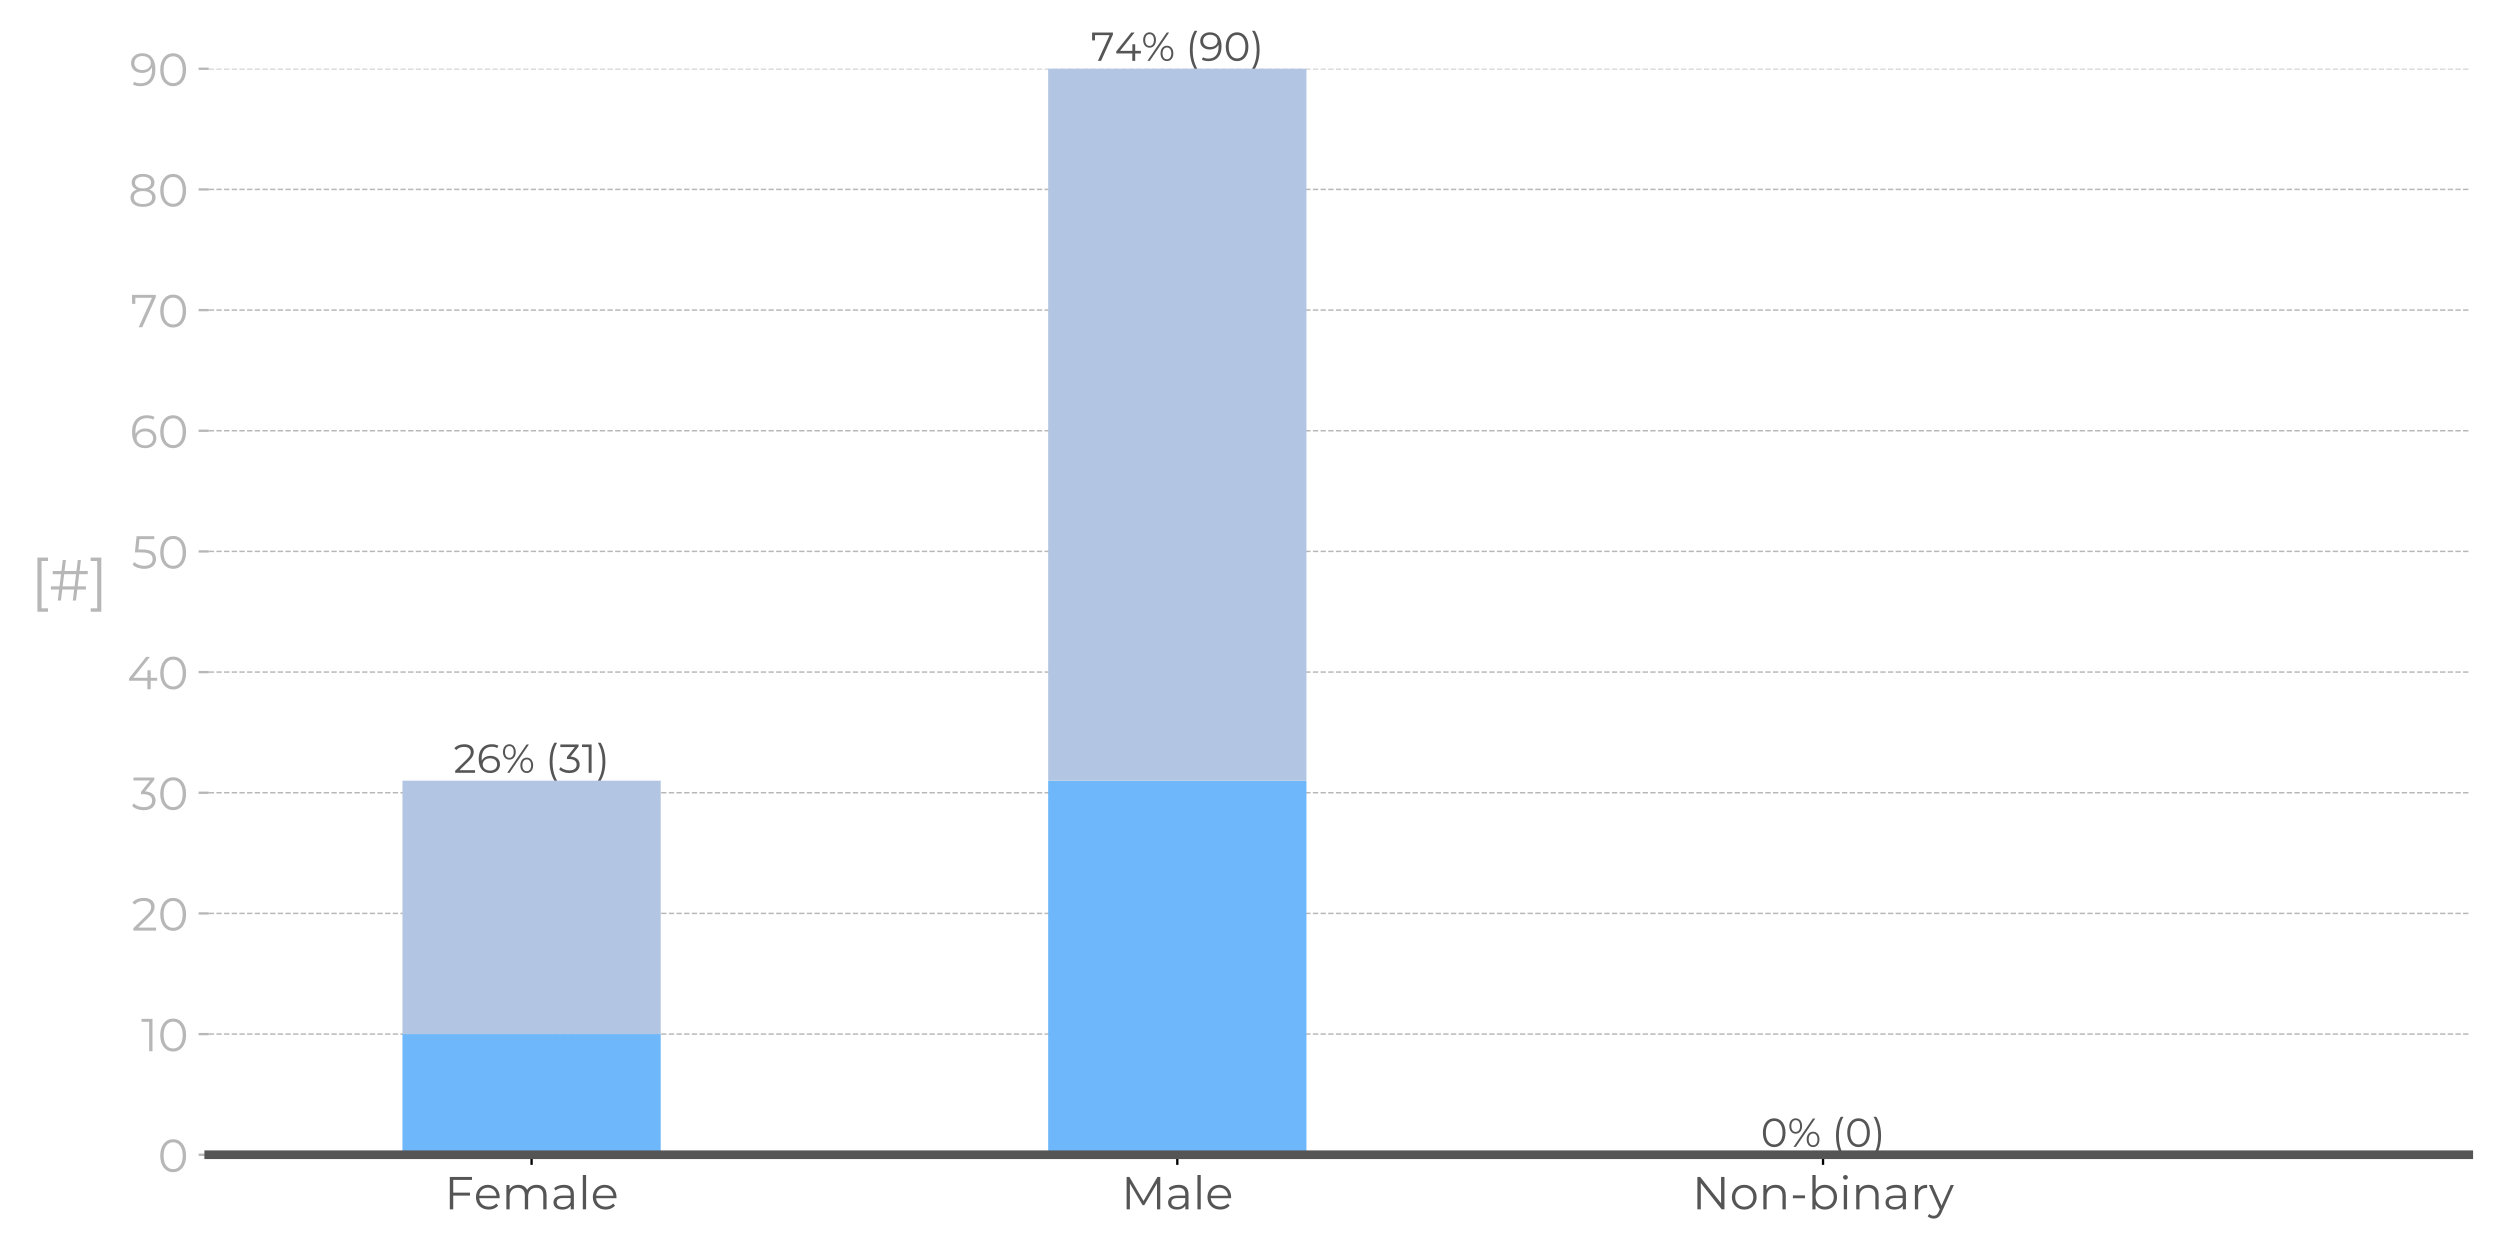
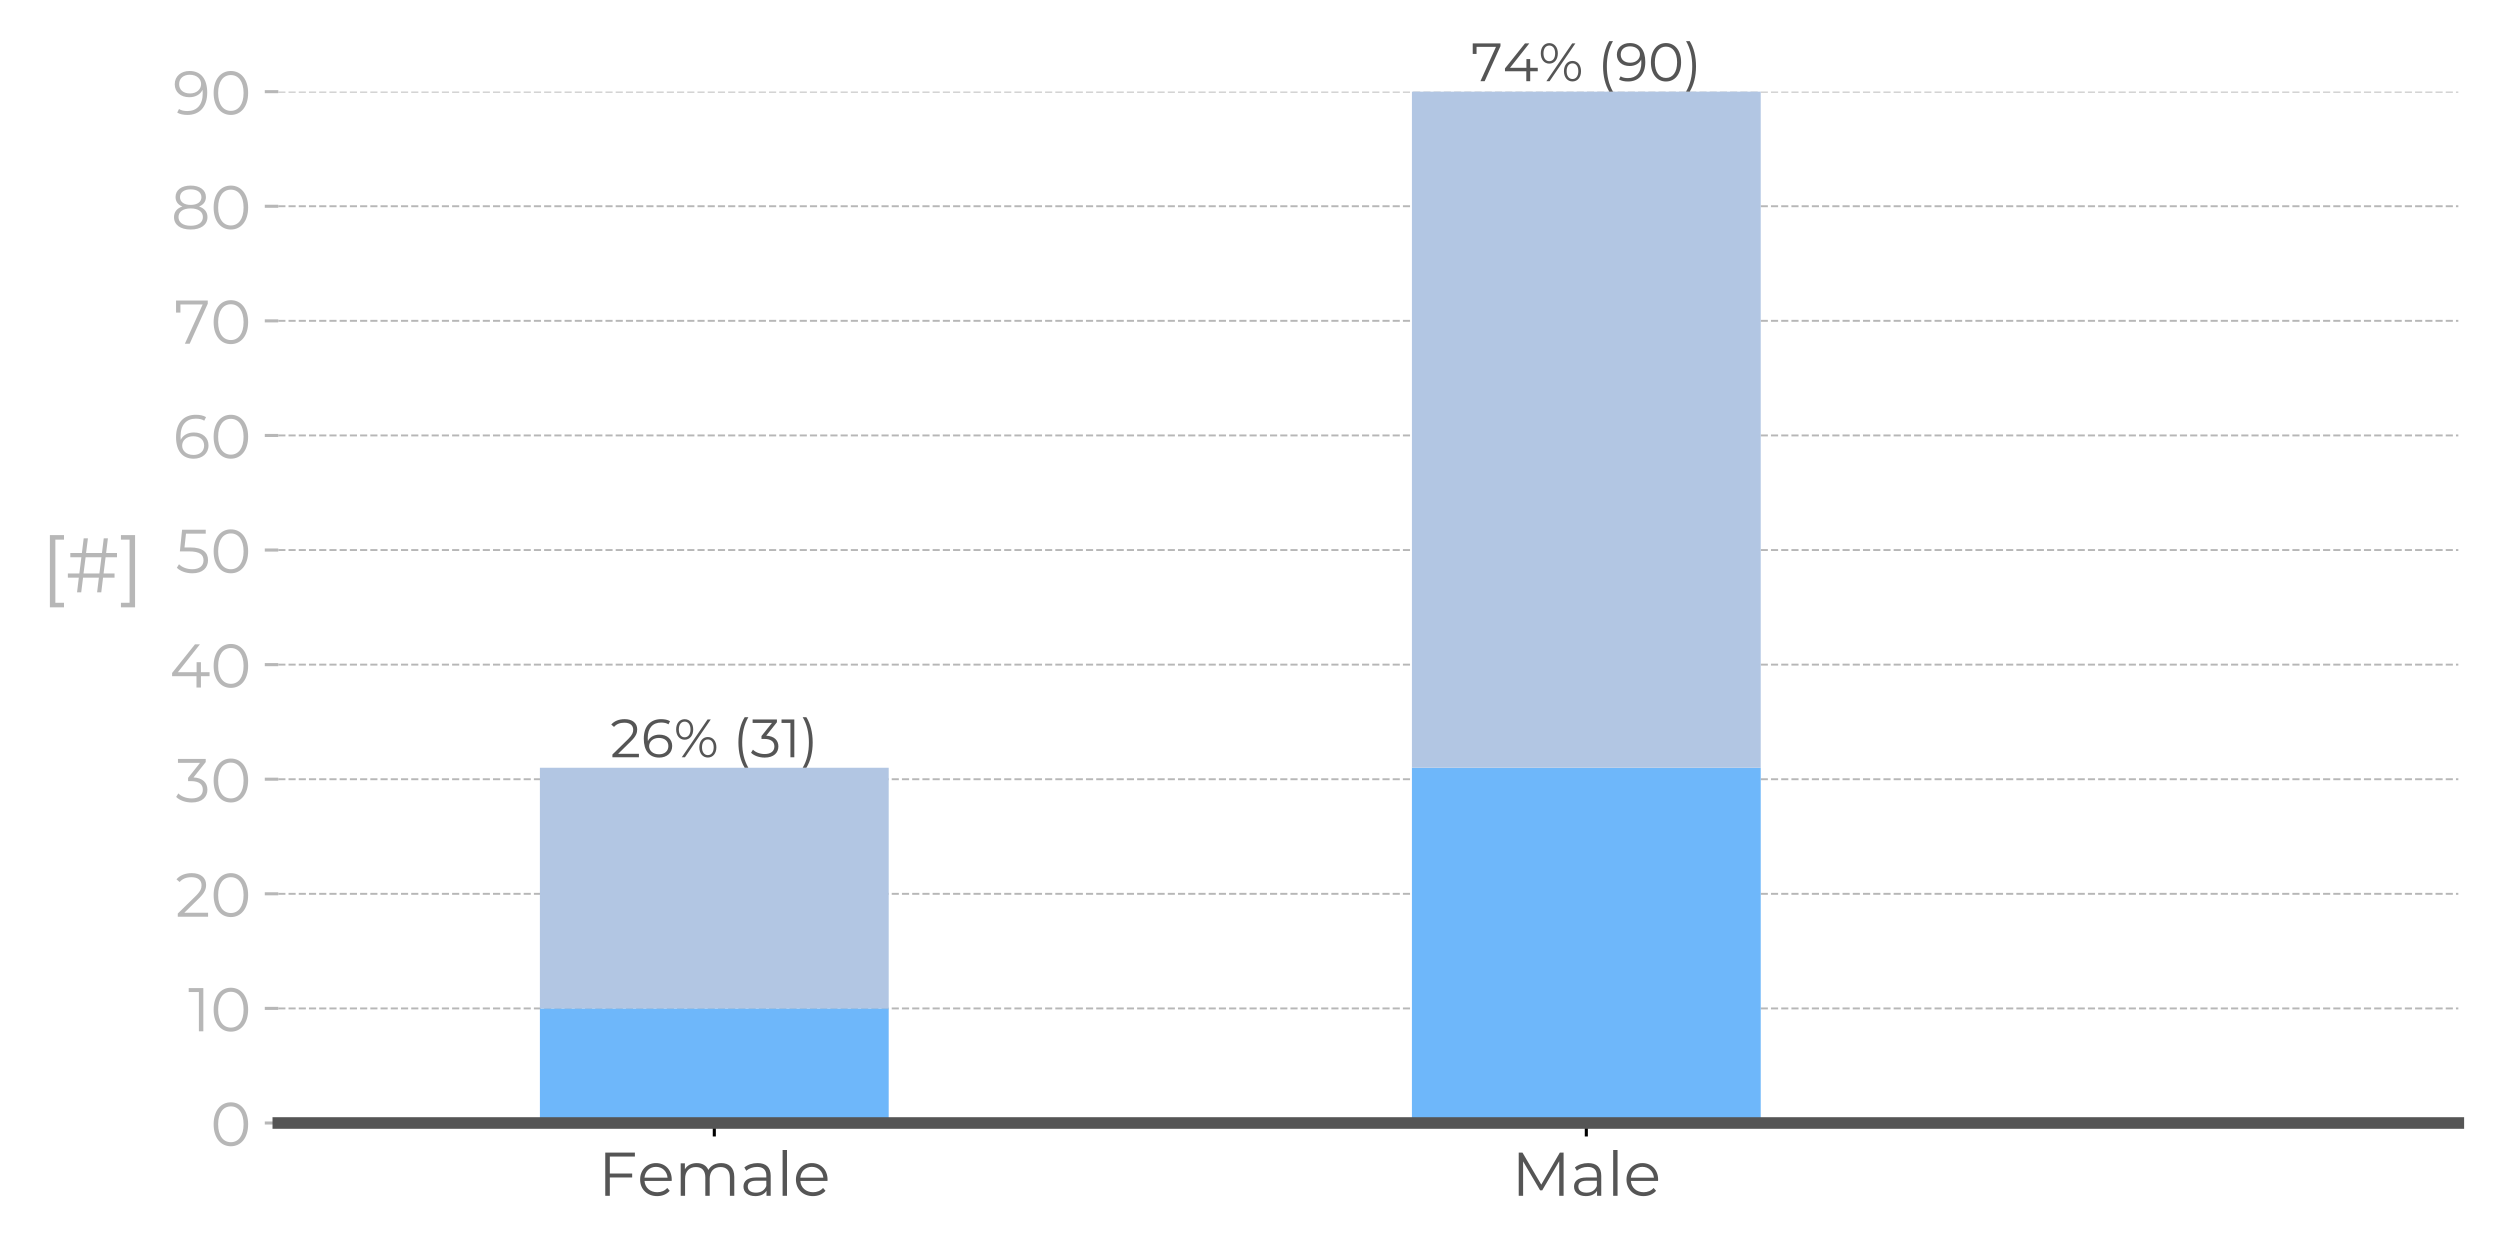
- <svg xmlns="http://www.w3.org/2000/svg" xmlns:xlink="http://www.w3.org/1999/xlink" width="864pt" height="432pt" viewBox="0 0 864 432" version="1.1">
+ <svg xmlns="http://www.w3.org/2000/svg" xmlns:xlink="http://www.w3.org/1999/xlink" width="648pt" height="324pt" viewBox="0 0 648 324" version="1.1">
  <defs>
    <style type="text/css">*{stroke-linejoin: round; stroke-linecap: butt}</style>
  </defs>
  <g id="figure_1">
    <g id="patch_1">
-       <path d="M 0 432  L 864 432  L 864 0  L 0 0  L 0 432  z " style="fill: none" />
+       <path d="M 0 324  L 648 324  L 648 0  L 0 0  L 0 324  z " style="fill: none" />
    </g>
    <g id="axes_1">
      <g id="patch_2">
-         <path d="M 72.135 399.08  L 853.2 399.08  L 853.2 23.76  L 72.135 23.76  L 72.135 399.08  z " style="fill: none" />
+         <path d="M 72.135 291.08  L 637.2 291.08  L 637.2 23.76  L 72.135 23.76  L 72.135 291.08  z " style="fill: none" />
      </g>
      <g id="matplotlib.axis_1">
        <g id="xtick_1">
          <g id="line2d_1">
            <defs>
-               <path id="m4a55ee6c3a" d="M 0 0  L 0 3.5  " style="stroke: #000000; stroke-width: 0.8" />
+               <path id="m31823efc19" d="M 0 0  L 0 3.5  " style="stroke: #000000; stroke-width: 0.8" />
            </defs>
            <g>
-               <use xlink:href="#m4a55ee6c3a" x="183.716" y="399.08" style="stroke: #000000; stroke-width: 0.8" />
+               <use xlink:href="#m31823efc19" x="185.148" y="291.08" style="stroke: #000000; stroke-width: 0.8" />
            </g>
          </g>
          <g id="text_1">
-             <g style="fill: #555555" transform="translate(153.627 417.9525)scale(0.16 -0.16)">
+             <g style="fill: #555555" transform="translate(155.0592 309.9525)scale(0.16 -0.16)">
              <defs>
                <path id="Montserrat-Regular-46" d="M 3802 4070  L 3802 4480  L 730 4480  L 730 0  L 1203 0  L 1203 1901  L 3520 1901  L 3520 2310  L 1203 2310  L 1203 4070  L 3802 4070  z " transform="scale(0.015625)" />
                <path id="Montserrat-Regular-65" d="M 3571 1683  C 3571 2694 2886 3392 1939 3392  C 992 3392 294 2682 294 1683  C 294 685 1011 -32 2061 -32  C 2592 -32 3059 160 3360 518  L 3104 813  C 2848 518 2483 371 2074 371  C 1338 371 800 838 749 1542  L 3565 1542  C 3565 1594 3571 1645 3571 1683  z M 1939 3002  C 2598 3002 3078 2541 3136 1882  L 749 1882  C 806 2541 1286 3002 1939 3002  z " transform="scale(0.015625)" />
                <path id="Montserrat-Regular-6d" d="M 4832 3392  C 4224 3392 3744 3117 3501 2682  C 3296 3155 2861 3392 2304 3392  C 1741 3392 1306 3155 1069 2752  L 1069 3366  L 634 3366  L 634 0  L 1088 0  L 1088 1766  C 1088 2534 1530 2982 2214 2982  C 2829 2982 3187 2618 3187 1907  L 3187 0  L 3642 0  L 3642 1766  C 3642 2534 4077 2982 4768 2982  C 5376 2982 5734 2618 5734 1907  L 5734 0  L 6189 0  L 6189 1952  C 6189 2918 5651 3392 4832 3392  z " transform="scale(0.015625)" />
                <path id="Montserrat-Regular-61" d="M 1811 3392  C 1280 3392 781 3226 442 2938  L 646 2598  C 922 2842 1331 2995 1766 2995  C 2394 2995 2720 2682 2720 2106  L 2720 1901  L 1651 1901  C 685 1901 352 1466 352 947  C 352 365 819 -32 1581 -32  C 2138 -32 2534 179 2739 525  L 2739 0  L 3174 0  L 3174 2086  C 3174 2957 2682 3392 1811 3392  z M 1651 326  C 1114 326 800 570 800 960  C 800 1306 1011 1562 1664 1562  L 2720 1562  L 2720 1011  C 2541 570 2163 326 1651 326  z " transform="scale(0.015625)" />
                <path id="Montserrat-Regular-6c" d="M 634 0  L 1088 0  L 1088 4749  L 634 4749  L 634 0  z " transform="scale(0.015625)" />
              </defs>
              <use xlink:href="#Montserrat-Regular-46" />
              <use xlink:href="#Montserrat-Regular-65" x="63.3" />
              <use xlink:href="#Montserrat-Regular-6d" x="123.7" />
              <use xlink:href="#Montserrat-Regular-61" x="229.8" />
              <use xlink:href="#Montserrat-Regular-6c" x="288.8" />
              <use xlink:href="#Montserrat-Regular-65" x="315.7" />
            </g>
          </g>
        </g>
        <g id="xtick_2">
          <g id="line2d_2">
            <g>
-               <use xlink:href="#m4a55ee6c3a" x="406.877" y="399.08" style="stroke: #000000; stroke-width: 0.8" />
+               <use xlink:href="#m31823efc19" x="411.174" y="291.08" style="stroke: #000000; stroke-width: 0.8" />
            </g>
          </g>
          <g id="text_2">
-             <g style="fill: #555555" transform="translate(387.5321 417.9525)scale(0.16 -0.16)">
+             <g style="fill: #555555" transform="translate(391.829 309.9525)scale(0.16 -0.16)">
              <defs>
                <path id="Montserrat-Regular-4d" d="M 4992 4480  L 3066 1158  L 1120 4480  L 730 4480  L 730 0  L 1184 0  L 1184 3565  L 2944 570  L 3168 570  L 4928 3584  L 4928 0  L 5382 0  L 5382 4480  L 4992 4480  z " transform="scale(0.015625)" />
              </defs>
              <use xlink:href="#Montserrat-Regular-4d" />
              <use xlink:href="#Montserrat-Regular-61" x="95.5" />
              <use xlink:href="#Montserrat-Regular-6c" x="154.5" />
              <use xlink:href="#Montserrat-Regular-65" x="181.4" />
            </g>
          </g>
        </g>
-         <g id="xtick_3">
-           <g id="line2d_3">
-             <g>
-               <use xlink:href="#m4a55ee6c3a" x="630.039" y="399.08" style="stroke: #000000; stroke-width: 0.8" />
-             </g>
-           </g>
-           <g id="text_3">
-             <g style="fill: #555555" transform="translate(584.7898 417.9525)scale(0.16 -0.16)">
-               <defs>
-                 <path id="Montserrat-Regular-4e" d="M 4006 4480  L 4006 845  L 1120 4480  L 730 4480  L 730 0  L 1203 0  L 1203 3635  L 4083 0  L 4474 0  L 4474 4480  L 4006 4480  z " transform="scale(0.015625)" />
-                 <path id="Montserrat-Regular-6f" d="M 2010 -32  C 2995 -32 3718 685 3718 1683  C 3718 2682 2995 3392 2010 3392  C 1024 3392 294 2682 294 1683  C 294 685 1024 -32 2010 -32  z M 2010 371  C 1293 371 755 896 755 1683  C 755 2470 1293 2995 2010 2995  C 2726 2995 3258 2470 3258 1683  C 3258 896 2726 371 2010 371  z " transform="scale(0.015625)" />
-                 <path id="Montserrat-Regular-6e" d="M 2349 3392  C 1766 3392 1312 3155 1069 2746  L 1069 3366  L 634 3366  L 634 0  L 1088 0  L 1088 1766  C 1088 2534 1542 2982 2266 2982  C 2906 2982 3277 2618 3277 1907  L 3277 0  L 3731 0  L 3731 1952  C 3731 2918 3168 3392 2349 3392  z " transform="scale(0.015625)" />
-                 <path id="Montserrat-Regular-2d" d="M 384 1536  L 2061 1536  L 2061 1933  L 384 1933  L 384 1536  z " transform="scale(0.015625)" />
-                 <path id="Montserrat-Regular-62" d="M 2368 3392  C 1830 3392 1370 3162 1088 2726  L 1088 4749  L 634 4749  L 634 0  L 1069 0  L 1069 666  C 1344 211 1811 -32 2368 -32  C 3328 -32 4045 666 4045 1683  C 4045 2701 3328 3392 2368 3392  z M 2336 371  C 1619 371 1082 896 1082 1683  C 1082 2470 1619 2995 2336 2995  C 3046 2995 3590 2470 3590 1683  C 3590 896 3046 371 2336 371  z " transform="scale(0.015625)" />
-                 <path id="Montserrat-Regular-69" d="M 864 4102  C 1056 4102 1197 4250 1197 4435  C 1197 4608 1050 4749 864 4749  C 678 4749 531 4602 531 4429  C 531 4250 678 4102 864 4102  z M 634 0  L 1088 0  L 1088 3366  L 634 3366  L 634 0  z " transform="scale(0.015625)" />
-                 <path id="Montserrat-Regular-72" d="M 1069 2707  L 1069 3366  L 634 3366  L 634 0  L 1088 0  L 1088 1715  C 1088 2509 1517 2957 2221 2957  C 2253 2957 2291 2950 2330 2950  L 2330 3392  C 1709 3392 1280 3155 1069 2707  z " transform="scale(0.015625)" />
-                 <path id="Montserrat-Regular-79" d="M 3014 3366  L 1747 506  L 480 3366  L 6 3366  L 1510 6  L 1363 -320  C 1171 -742 966 -883 666 -883  C 422 -883 218 -794 51 -627  L -160 -966  C 45 -1171 346 -1274 659 -1274  C 1139 -1274 1498 -1062 1779 -403  L 3462 3366  L 3014 3366  z " transform="scale(0.015625)" />
-               </defs>
-               <use xlink:href="#Montserrat-Regular-4e" />
-               <use xlink:href="#Montserrat-Regular-6f" x="81.3" />
-               <use xlink:href="#Montserrat-Regular-6e" x="144" />
-               <use xlink:href="#Montserrat-Regular-2d" x="211.7" />
-               <use xlink:href="#Montserrat-Regular-62" x="249.9" />
-               <use xlink:href="#Montserrat-Regular-69" x="317.7" />
-               <use xlink:href="#Montserrat-Regular-6e" x="344.6" />
-               <use xlink:href="#Montserrat-Regular-61" x="412.3" />
-               <use xlink:href="#Montserrat-Regular-72" x="471.3" />
-               <use xlink:href="#Montserrat-Regular-79" x="511.4" />
-             </g>
-           </g>
-         </g>
      </g>
      <g id="matplotlib.axis_2">
        <g id="ytick_1">
+           <g id="line2d_3">
+             <path d="M 72.135 291.08  L 637.2 291.08  " clip-path="url(#p6224b7eb1d)" style="fill: none; stroke-dasharray: 1.85,0.8; stroke-dashoffset: 0; stroke: #b7b7b7; stroke-width: 0.5" />
+           </g>
          <g id="line2d_4">
-             <path d="M 72.135 399.08  L 853.2 399.08  " clip-path="url(#pf06243c636)" style="fill: none; stroke-dasharray: 1.85,0.8; stroke-dashoffset: 0; stroke: #b7b7b7; stroke-width: 0.5" />
-           </g>
+             <defs>
+               <path id="me32590b846" d="M 0 0  L -3.5 0  " style="stroke: #b7b7b7; stroke-width: 0.8" />
+             </defs>
+             <g>
+               <use xlink:href="#me32590b846" x="72.135" y="291.08" style="fill: #b7b7b7; stroke: #b7b7b7; stroke-width: 0.8" />
+             </g>
+           </g>
+           <g id="text_3">
+             <g style="fill: #b7b7b7" transform="translate(54.5425 297.0163)scale(0.16 -0.16)">
+               <defs>
+                 <path id="Montserrat-Regular-30" d="M 2118 -38  C 3155 -38 3910 813 3910 2240  C 3910 3667 3155 4518 2118 4518  C 1082 4518 333 3667 333 2240  C 333 813 1082 -38 2118 -38  z M 2118 384  C 1338 384 800 1043 800 2240  C 800 3437 1338 4096 2118 4096  C 2899 4096 3437 3437 3437 2240  C 3437 1043 2899 384 2118 384  z " transform="scale(0.015625)" />
+               </defs>
+               <use xlink:href="#Montserrat-Regular-30" />
+             </g>
+           </g>
+         </g>
+         <g id="ytick_2">
          <g id="line2d_5">
-             <defs>
-               <path id="m12d12854a2" d="M 0 0  L -3.5 0  " style="stroke: #b7b7b7; stroke-width: 0.8" />
-             </defs>
-             <g>
-               <use xlink:href="#m12d12854a2" x="72.135" y="399.08" style="fill: #b7b7b7; stroke: #b7b7b7; stroke-width: 0.8" />
+             <path d="M 72.135 261.378  L 637.2 261.378  " clip-path="url(#p6224b7eb1d)" style="fill: none; stroke-dasharray: 1.85,0.8; stroke-dashoffset: 0; stroke: #b7b7b7; stroke-width: 0.5" />
+           </g>
+           <g id="line2d_6">
+             <g>
+               <use xlink:href="#me32590b846" x="72.135" y="261.378" style="fill: #b7b7b7; stroke: #b7b7b7; stroke-width: 0.8" />
            </g>
          </g>
          <g id="text_4">
-             <g style="fill: #b7b7b7" transform="translate(54.5425 405.0163)scale(0.16 -0.16)">
-               <defs>
-                 <path id="Montserrat-Regular-30" d="M 2118 -38  C 3155 -38 3910 813 3910 2240  C 3910 3667 3155 4518 2118 4518  C 1082 4518 333 3667 333 2240  C 333 813 1082 -38 2118 -38  z M 2118 384  C 1338 384 800 1043 800 2240  C 800 3437 1338 4096 2118 4096  C 2899 4096 3437 3437 3437 2240  C 3437 1043 2899 384 2118 384  z " transform="scale(0.015625)" />
-               </defs>
-               <use xlink:href="#Montserrat-Regular-30" />
-             </g>
-           </g>
-         </g>
-         <g id="ytick_2">
-           <g id="line2d_6">
-             <path d="M 72.135 357.378  L 853.2 357.378  " clip-path="url(#pf06243c636)" style="fill: none; stroke-dasharray: 1.85,0.8; stroke-dashoffset: 0; stroke: #b7b7b7; stroke-width: 0.5" />
-           </g>
-           <g id="line2d_7">
-             <g>
-               <use xlink:href="#m12d12854a2" x="72.135" y="357.378" style="fill: #b7b7b7; stroke: #b7b7b7; stroke-width: 0.8" />
-             </g>
-           </g>
-           <g id="text_5">
-             <g style="fill: #b7b7b7" transform="translate(48.7675 363.314)scale(0.16 -0.16)">
+             <g style="fill: #b7b7b7" transform="translate(48.7675 267.314)scale(0.16 -0.16)">
              <defs>
                <path id="Montserrat-Regular-31" d="M 58 4480  L 58 4070  L 1114 4070  L 1114 0  L 1574 0  L 1574 4480  L 58 4480  z " transform="scale(0.015625)" />
              </defs>
              <use xlink:href="#Montserrat-Regular-31" />
              <use xlink:href="#Montserrat-Regular-30" x="36.1" />
            </g>
          </g>
        </g>
        <g id="ytick_3">
+           <g id="line2d_7">
+             <path d="M 72.135 231.676  L 637.2 231.676  " clip-path="url(#p6224b7eb1d)" style="fill: none; stroke-dasharray: 1.85,0.8; stroke-dashoffset: 0; stroke: #b7b7b7; stroke-width: 0.5" />
+           </g>
          <g id="line2d_8">
-             <path d="M 72.135 315.676  L 853.2 315.676  " clip-path="url(#pf06243c636)" style="fill: none; stroke-dasharray: 1.85,0.8; stroke-dashoffset: 0; stroke: #b7b7b7; stroke-width: 0.5" />
-           </g>
-           <g id="line2d_9">
-             <g>
-               <use xlink:href="#m12d12854a2" x="72.135" y="315.676" style="fill: #b7b7b7; stroke: #b7b7b7; stroke-width: 0.8" />
-             </g>
-           </g>
-           <g id="text_6">
-             <g style="fill: #b7b7b7" transform="translate(45.455 321.6118)scale(0.16 -0.16)">
+             <g>
+               <use xlink:href="#me32590b846" x="72.135" y="231.676" style="fill: #b7b7b7; stroke: #b7b7b7; stroke-width: 0.8" />
+             </g>
+           </g>
+           <g id="text_5">
+             <g style="fill: #b7b7b7" transform="translate(45.455 237.6118)scale(0.16 -0.16)">
              <defs>
                <path id="Montserrat-Regular-32" d="M 928 410  L 2451 1907  C 3053 2496 3187 2880 3187 3309  C 3187 4058 2611 4518 1702 4518  C 1018 4518 461 4288 115 3878  L 442 3597  C 736 3936 1139 4096 1664 4096  C 2349 4096 2714 3776 2714 3258  C 2714 2950 2618 2650 2112 2150  L 250 326  L 250 0  L 3392 0  L 3392 410  L 928 410  z " transform="scale(0.015625)" />
              </defs>
              <use xlink:href="#Montserrat-Regular-32" />
              <use xlink:href="#Montserrat-Regular-30" x="56.8" />
            </g>
          </g>
        </g>
        <g id="ytick_4">
+           <g id="line2d_9">
+             <path d="M 72.135 201.973  L 637.2 201.973  " clip-path="url(#p6224b7eb1d)" style="fill: none; stroke-dasharray: 1.85,0.8; stroke-dashoffset: 0; stroke: #b7b7b7; stroke-width: 0.5" />
+           </g>
          <g id="line2d_10">
-             <path d="M 72.135 273.973  L 853.2 273.973  " clip-path="url(#pf06243c636)" style="fill: none; stroke-dasharray: 1.85,0.8; stroke-dashoffset: 0; stroke: #b7b7b7; stroke-width: 0.5" />
-           </g>
-           <g id="line2d_11">
-             <g>
-               <use xlink:href="#m12d12854a2" x="72.135" y="273.973" style="fill: #b7b7b7; stroke: #b7b7b7; stroke-width: 0.8" />
-             </g>
-           </g>
-           <g id="text_7">
-             <g style="fill: #b7b7b7" transform="translate(45.5175 279.9096)scale(0.16 -0.16)">
+             <g>
+               <use xlink:href="#me32590b846" x="72.135" y="201.973" style="fill: #b7b7b7; stroke: #b7b7b7; stroke-width: 0.8" />
+             </g>
+           </g>
+           <g id="text_6">
+             <g style="fill: #b7b7b7" transform="translate(45.5175 207.9096)scale(0.16 -0.16)">
              <defs>
                <path id="Montserrat-Regular-33" d="M 1856 2560  L 3123 4154  L 3123 4480  L 243 4480  L 243 4070  L 2534 4070  L 1293 2515  L 1293 2176  L 1613 2176  C 2445 2176 2822 1824 2822 1286  C 2822 730 2413 384 1670 384  C 1088 384 570 602 282 902  L 58 538  C 403 186 1024 -38 1670 -38  C 2752 -38 3296 538 3296 1286  C 3296 2003 2816 2509 1856 2560  z " transform="scale(0.015625)" />
              </defs>
              <use xlink:href="#Montserrat-Regular-33" />
              <use xlink:href="#Montserrat-Regular-30" x="56.4" />
            </g>
          </g>
        </g>
        <g id="ytick_5">
+           <g id="line2d_11">
+             <path d="M 72.135 172.271  L 637.2 172.271  " clip-path="url(#p6224b7eb1d)" style="fill: none; stroke-dasharray: 1.85,0.8; stroke-dashoffset: 0; stroke: #b7b7b7; stroke-width: 0.5" />
+           </g>
          <g id="line2d_12">
-             <path d="M 72.135 232.271  L 853.2 232.271  " clip-path="url(#pf06243c636)" style="fill: none; stroke-dasharray: 1.85,0.8; stroke-dashoffset: 0; stroke: #b7b7b7; stroke-width: 0.5" />
-           </g>
-           <g id="line2d_13">
-             <g>
-               <use xlink:href="#m12d12854a2" x="72.135" y="232.271" style="fill: #b7b7b7; stroke: #b7b7b7; stroke-width: 0.8" />
-             </g>
-           </g>
-           <g id="text_8">
-             <g style="fill: #b7b7b7" transform="translate(43.9675 238.2074)scale(0.16 -0.16)">
+             <g>
+               <use xlink:href="#me32590b846" x="72.135" y="172.271" style="fill: #b7b7b7; stroke: #b7b7b7; stroke-width: 0.8" />
+             </g>
+           </g>
+           <g id="text_7">
+             <g style="fill: #b7b7b7" transform="translate(43.9675 178.2074)scale(0.16 -0.16)">
              <defs>
                <path id="Montserrat-Regular-34" d="M 4141 1587  L 3245 1587  L 3245 2624  L 2797 2624  L 2797 1587  L 851 1587  L 3142 4480  L 2630 4480  L 256 1510  L 256 1178  L 2784 1178  L 2784 0  L 3245 0  L 3245 1178  L 4141 1178  L 4141 1587  z " transform="scale(0.015625)" />
              </defs>
              <use xlink:href="#Montserrat-Regular-34" />
              <use xlink:href="#Montserrat-Regular-30" x="66.1" />
            </g>
          </g>
        </g>
        <g id="ytick_6">
+           <g id="line2d_13">
+             <path d="M 72.135 142.569  L 637.2 142.569  " clip-path="url(#p6224b7eb1d)" style="fill: none; stroke-dasharray: 1.85,0.8; stroke-dashoffset: 0; stroke: #b7b7b7; stroke-width: 0.5" />
+           </g>
          <g id="line2d_14">
-             <path d="M 72.135 190.569  L 853.2 190.569  " clip-path="url(#pf06243c636)" style="fill: none; stroke-dasharray: 1.85,0.8; stroke-dashoffset: 0; stroke: #b7b7b7; stroke-width: 0.5" />
-           </g>
-           <g id="line2d_15">
-             <g>
-               <use xlink:href="#m12d12854a2" x="72.135" y="190.569" style="fill: #b7b7b7; stroke: #b7b7b7; stroke-width: 0.8" />
-             </g>
-           </g>
-           <g id="text_9">
-             <g style="fill: #b7b7b7" transform="translate(45.4875 196.5051)scale(0.16 -0.16)">
+             <g>
+               <use xlink:href="#me32590b846" x="72.135" y="142.569" style="fill: #b7b7b7; stroke: #b7b7b7; stroke-width: 0.8" />
+             </g>
+           </g>
+           <g id="text_8">
+             <g style="fill: #b7b7b7" transform="translate(45.4875 148.5051)scale(0.16 -0.16)">
              <defs>
                <path id="Montserrat-Regular-35" d="M 1510 2643  L 934 2643  L 1088 4070  L 3136 4070  L 3136 4480  L 685 4480  L 454 2234  L 1408 2234  C 2547 2234 2906 1875 2906 1299  C 2906 755 2502 384 1741 384  C 1165 384 653 602 365 902  L 141 538  C 486 186 1101 -38 1747 -38  C 2842 -38 3373 557 3373 1318  C 3373 2112 2861 2643 1510 2643  z " transform="scale(0.015625)" />
              </defs>
              <use xlink:href="#Montserrat-Regular-35" />
              <use xlink:href="#Montserrat-Regular-30" x="56.6" />
            </g>
          </g>
        </g>
        <g id="ytick_7">
+           <g id="line2d_15">
+             <path d="M 72.135 112.867  L 637.2 112.867  " clip-path="url(#p6224b7eb1d)" style="fill: none; stroke-dasharray: 1.85,0.8; stroke-dashoffset: 0; stroke: #b7b7b7; stroke-width: 0.5" />
+           </g>
          <g id="line2d_16">
-             <path d="M 72.135 148.867  L 853.2 148.867  " clip-path="url(#pf06243c636)" style="fill: none; stroke-dasharray: 1.85,0.8; stroke-dashoffset: 0; stroke: #b7b7b7; stroke-width: 0.5" />
-           </g>
-           <g id="line2d_17">
-             <g>
-               <use xlink:href="#m12d12854a2" x="72.135" y="148.867" style="fill: #b7b7b7; stroke: #b7b7b7; stroke-width: 0.8" />
-             </g>
-           </g>
-           <g id="text_10">
-             <g style="fill: #b7b7b7" transform="translate(44.7975 154.8029)scale(0.16 -0.16)">
+             <g>
+               <use xlink:href="#me32590b846" x="72.135" y="112.867" style="fill: #b7b7b7; stroke: #b7b7b7; stroke-width: 0.8" />
+             </g>
+           </g>
+           <g id="text_9">
+             <g style="fill: #b7b7b7" transform="translate(44.7975 118.8029)scale(0.16 -0.16)">
              <defs>
                <path id="Montserrat-Regular-36" d="M 2189 2682  C 1568 2682 1043 2406 819 1914  C 806 2048 800 2176 800 2278  C 800 3494 1421 4115 2387 4115  C 2720 4115 3027 4058 3258 3904  L 3443 4275  C 3162 4448 2784 4518 2381 4518  C 1165 4518 333 3725 333 2202  C 333 787 979 -38 2170 -38  C 3040 -38 3699 499 3699 1338  C 3699 2157 3078 2682 2189 2682  z M 2150 352  C 1376 352 966 819 966 1312  C 966 1869 1434 2291 2118 2291  C 2810 2291 3245 1914 3245 1325  C 3245 730 2797 352 2150 352  z " transform="scale(0.015625)" />
              </defs>
              <use xlink:href="#Montserrat-Regular-36" />
              <use xlink:href="#Montserrat-Regular-30" x="60.9" />
            </g>
          </g>
        </g>
        <g id="ytick_8">
+           <g id="line2d_17">
+             <path d="M 72.135 83.164  L 637.2 83.164  " clip-path="url(#p6224b7eb1d)" style="fill: none; stroke-dasharray: 1.85,0.8; stroke-dashoffset: 0; stroke: #b7b7b7; stroke-width: 0.5" />
+           </g>
          <g id="line2d_18">
-             <path d="M 72.135 107.164  L 853.2 107.164  " clip-path="url(#pf06243c636)" style="fill: none; stroke-dasharray: 1.85,0.8; stroke-dashoffset: 0; stroke: #b7b7b7; stroke-width: 0.5" />
-           </g>
-           <g id="line2d_19">
-             <g>
-               <use xlink:href="#m12d12854a2" x="72.135" y="107.164" style="fill: #b7b7b7; stroke: #b7b7b7; stroke-width: 0.8" />
-             </g>
-           </g>
-           <g id="text_11">
-             <g style="fill: #b7b7b7" transform="translate(45.1175 113.1007)scale(0.16 -0.16)">
+             <g>
+               <use xlink:href="#me32590b846" x="72.135" y="83.164" style="fill: #b7b7b7; stroke: #b7b7b7; stroke-width: 0.8" />
+             </g>
+           </g>
+           <g id="text_10">
+             <g style="fill: #b7b7b7" transform="translate(45.1175 89.10069)scale(0.16 -0.16)">
              <defs>
                <path id="Montserrat-Regular-37" d="M 205 4480  L 205 3232  L 659 3232  L 659 4070  L 2963 4070  L 1120 0  L 1619 0  L 3494 4154  L 3494 4480  L 205 4480  z " transform="scale(0.015625)" />
              </defs>
              <use xlink:href="#Montserrat-Regular-37" />
              <use xlink:href="#Montserrat-Regular-30" x="58.9" />
            </g>
          </g>
        </g>
        <g id="ytick_9">
+           <g id="line2d_19">
+             <path d="M 72.135 53.462  L 637.2 53.462  " clip-path="url(#p6224b7eb1d)" style="fill: none; stroke-dasharray: 1.85,0.8; stroke-dashoffset: 0; stroke: #b7b7b7; stroke-width: 0.5" />
+           </g>
          <g id="line2d_20">
-             <path d="M 72.135 65.462  L 853.2 65.462  " clip-path="url(#pf06243c636)" style="fill: none; stroke-dasharray: 1.85,0.8; stroke-dashoffset: 0; stroke: #b7b7b7; stroke-width: 0.5" />
-           </g>
-           <g id="line2d_21">
-             <g>
-               <use xlink:href="#m12d12854a2" x="72.135" y="65.462" style="fill: #b7b7b7; stroke: #b7b7b7; stroke-width: 0.8" />
-             </g>
-           </g>
-           <g id="text_12">
-             <g style="fill: #b7b7b7" transform="translate(44.335 71.39847)scale(0.16 -0.16)">
+             <g>
+               <use xlink:href="#me32590b846" x="72.135" y="53.462" style="fill: #b7b7b7; stroke: #b7b7b7; stroke-width: 0.8" />
+             </g>
+           </g>
+           <g id="text_11">
+             <g style="fill: #b7b7b7" transform="translate(44.335 59.39847)scale(0.16 -0.16)">
              <defs>
                <path id="Montserrat-Regular-38" d="M 2899 2349  C 3360 2528 3616 2867 3616 3334  C 3616 4064 2982 4518 2035 4518  C 1088 4518 467 4064 467 3334  C 467 2867 717 2528 1171 2349  C 614 2163 307 1786 307 1248  C 307 454 960 -38 2035 -38  C 3104 -38 3776 454 3776 1248  C 3776 1779 3462 2163 2899 2349  z M 928 3322  C 928 3821 1357 4128 2035 4128  C 2707 4128 3149 3821 3149 3315  C 3149 2829 2733 2515 2035 2515  C 1338 2515 928 2829 928 3322  z M 2035 352  C 1242 352 774 698 774 1254  C 774 1805 1242 2150 2035 2150  C 2829 2150 3302 1805 3302 1254  C 3302 698 2829 352 2035 352  z " transform="scale(0.015625)" />
              </defs>
              <use xlink:href="#Montserrat-Regular-38" />
              <use xlink:href="#Montserrat-Regular-30" x="63.8" />
            </g>
          </g>
        </g>
        <g id="ytick_10">
+           <g id="line2d_21">
+             <path d="M 72.135 23.76  L 637.2 23.76  " clip-path="url(#p6224b7eb1d)" style="fill: none; stroke-dasharray: 1.85,0.8; stroke-dashoffset: 0; stroke: #b7b7b7; stroke-width: 0.5" />
+           </g>
          <g id="line2d_22">
-             <path d="M 72.135 23.76  L 853.2 23.76  " clip-path="url(#pf06243c636)" style="fill: none; stroke-dasharray: 1.85,0.8; stroke-dashoffset: 0; stroke: #b7b7b7; stroke-width: 0.5" />
-           </g>
-           <g id="line2d_23">
-             <g>
-               <use xlink:href="#m12d12854a2" x="72.135" y="23.76" style="fill: #b7b7b7; stroke: #b7b7b7; stroke-width: 0.8" />
-             </g>
-           </g>
-           <g id="text_13">
+             <g>
+               <use xlink:href="#me32590b846" x="72.135" y="23.76" style="fill: #b7b7b7; stroke: #b7b7b7; stroke-width: 0.8" />
+             </g>
+           </g>
+           <g id="text_12">
            <g style="fill: #b7b7b7" transform="translate(44.7975 29.69625)scale(0.16 -0.16)">
              <defs>
                <path id="Montserrat-Regular-39" d="M 1728 4518  C 858 4518 198 3981 198 3142  C 198 2323 819 1798 1709 1798  C 2330 1798 2854 2074 3078 2566  C 3091 2432 3098 2304 3098 2202  C 3098 986 2477 365 1510 365  C 1178 365 870 422 640 576  L 454 205  C 736 32 1114 -38 1517 -38  C 2733 -38 3565 755 3565 2278  C 3565 3693 2918 4518 1728 4518  z M 1779 2189  C 1088 2189 653 2566 653 3155  C 653 3750 1101 4128 1747 4128  C 2522 4128 2931 3661 2931 3168  C 2931 2611 2464 2189 1779 2189  z " transform="scale(0.015625)" />
              </defs>
              <use xlink:href="#Montserrat-Regular-39" />
              <use xlink:href="#Montserrat-Regular-30" x="60.9" />
            </g>
          </g>
        </g>
-         <g id="text_14">
-           <g style="fill: #b7b7b7" transform="translate(10.64875 207.5387)scale(0.2 -0.2)">
+         <g id="text_13">
+           <g style="fill: #b7b7b7" transform="translate(10.64875 153.5387)scale(0.2 -0.2)">
            <defs>
              <path id="Montserrat-Regular-5b" d="M 730 -1242  L 1901 -1242  L 1901 -864  L 1184 -864  L 1184 4371  L 1901 4371  L 1901 4749  L 730 4749  L 730 -1242  z " transform="scale(0.015625)" />
              <path id="Montserrat-Regular-23" d="M 4262 2912  L 4262 3264  L 3360 3264  L 3507 4480  L 3162 4480  L 3014 3264  L 1696 3264  L 1850 4480  L 1498 4480  L 1350 3264  L 390 3264  L 390 2912  L 1306 2912  L 1139 1568  L 186 1568  L 186 1216  L 1094 1216  L 947 0  L 1293 0  L 1446 1216  L 2758 1216  L 2611 0  L 2957 0  L 3104 1216  L 4058 1216  L 4058 1568  L 3149 1568  L 3315 2912  L 4262 2912  z M 2803 1568  L 1485 1568  L 1658 2912  L 2970 2912  L 2803 1568  z " transform="scale(0.015625)" />
              <path id="Montserrat-Regular-5d" d="M 1306 -1242  L 1306 4749  L 134 4749  L 134 4371  L 851 4371  L 851 -864  L 134 -864  L 134 -1242  L 1306 -1242  z " transform="scale(0.015625)" />
            </defs>
            <use xlink:href="#Montserrat-Regular-5b" />
            <use xlink:href="#Montserrat-Regular-23" x="31.8" />
            <use xlink:href="#Montserrat-Regular-5d" x="101.4" />
          </g>
        </g>
      </g>
      <g id="patch_3">
-         <path d="M 139.083 399.08  L 228.348 399.08  L 228.348 357.378  L 139.083 357.378  z " clip-path="url(#pf06243c636)" style="fill: #6eb7fa" />
+         <path d="M 139.943 291.08  L 230.353 291.08  L 230.353 261.378  L 139.943 261.378  z " clip-path="url(#p6224b7eb1d)" style="fill: #6eb7fa" />
      </g>
      <g id="patch_4">
-         <path d="M 362.245 399.08  L 451.509 399.08  L 451.509 269.803  L 362.245 269.803  z " clip-path="url(#pf06243c636)" style="fill: #6eb7fa" />
+         <path d="M 365.969 291.08  L 456.379 291.08  L 456.379 199.003  L 365.969 199.003  z " clip-path="url(#p6224b7eb1d)" style="fill: #6eb7fa" />
      </g>
      <g id="patch_5">
-         <path d="M 585.406 399.08  L 674.671 399.08  L 674.671 399.08  L 585.406 399.08  z " clip-path="url(#pf06243c636)" style="fill: #6eb7fa" />
+         <path d="M 139.943 261.378  L 230.353 261.378  L 230.353 199.003  L 139.943 199.003  z " clip-path="url(#p6224b7eb1d)" style="fill: #b2c6e3" />
      </g>
      <g id="patch_6">
-         <path d="M 139.083 357.378  L 228.348 357.378  L 228.348 269.803  L 139.083 269.803  z " clip-path="url(#pf06243c636)" style="fill: #b2c6e3" />
-       </g>
-       <g id="patch_7">
-         <path d="M 362.245 269.803  L 451.509 269.803  L 451.509 23.76  L 362.245 23.76  z " clip-path="url(#pf06243c636)" style="fill: #b2c6e3" />
-       </g>
-       <g id="patch_8">
-         <path d="M 585.406 399.08  L 674.671 399.08  L 674.671 399.08  L 585.406 399.08  z " clip-path="url(#pf06243c636)" style="fill: #b2c6e3" />
-       </g>
-       <g id="text_15">
-         <g style="fill: #555555" transform="translate(156.757 267.0862)scale(0.14 -0.14)">
+         <path d="M 365.969 199.003  L 456.379 199.003  L 456.379 23.76  L 365.969 23.76  z " clip-path="url(#p6224b7eb1d)" style="fill: #b2c6e3" />
+       </g>
+       <g id="text_14">
+         <g style="fill: #555555" transform="translate(158.1892 196.2862)scale(0.14 -0.14)">
          <defs>
            <path id="Montserrat-Regular-25" d="M 1280 2080  C 1875 2080 2291 2560 2291 3296  C 2291 4032 1875 4512 1280 4512  C 678 4512 269 4026 269 3296  C 269 2566 678 2080 1280 2080  z M 934 0  L 1312 0  L 4371 4480  L 3994 4480  L 934 0  z M 1280 2368  C 858 2368 589 2720 589 3296  C 589 3872 858 4224 1280 4224  C 1696 4224 1971 3878 1971 3296  C 1971 2714 1696 2368 1280 2368  z M 4026 -32  C 4627 -32 5037 454 5037 1184  C 5037 1914 4627 2400 4026 2400  C 3430 2400 3014 1914 3014 1184  C 3014 454 3430 -32 4026 -32  z M 4026 256  C 3610 256 3334 602 3334 1184  C 3334 1766 3610 2112 4026 2112  C 4448 2112 4717 1760 4717 1184  C 4717 608 4448 256 4026 256  z " transform="scale(0.015625)" />
            <path id="Montserrat-Regular-20" transform="scale(0.015625)" />
            <path id="Montserrat-Regular-28" d="M 1408 -1242  L 1843 -1242  C 1338 -365 1114 614 1114 1754  C 1114 2893 1338 3872 1843 4749  L 1408 4749  C 934 3987 666 2931 666 1754  C 666 576 934 -467 1408 -1242  z " transform="scale(0.015625)" />
            <path id="Montserrat-Regular-29" d="M 691 -1242  C 1171 -467 1440 576 1440 1754  C 1440 2931 1171 3987 691 4749  L 256 4749  C 768 3872 992 2893 992 1754  C 992 614 768 -365 256 -1242  L 691 -1242  z " transform="scale(0.015625)" />
          </defs>
          <use xlink:href="#Montserrat-Regular-32" />
          <use xlink:href="#Montserrat-Regular-36" x="56.8" />
          <use xlink:href="#Montserrat-Regular-25" x="117.7" />
          <use xlink:href="#Montserrat-Regular-20" x="200.6" />
          <use xlink:href="#Montserrat-Regular-28" x="226.8" />
          <use xlink:href="#Montserrat-Regular-33" x="259.7" />
          <use xlink:href="#Montserrat-Regular-31" x="316.1" />
          <use xlink:href="#Montserrat-Regular-29" x="352.2" />
        </g>
      </g>
-       <g id="text_16">
-         <g style="fill: #555555" transform="translate(376.985 21.04312)scale(0.14 -0.14)">
+       <g id="text_15">
+         <g style="fill: #555555" transform="translate(381.2818 21.04312)scale(0.14 -0.14)">
          <use xlink:href="#Montserrat-Regular-37" />
          <use xlink:href="#Montserrat-Regular-34" x="58.9" />
          <use xlink:href="#Montserrat-Regular-25" x="125" />
          <use xlink:href="#Montserrat-Regular-20" x="207.9" />
          <use xlink:href="#Montserrat-Regular-28" x="234.1" />
          <use xlink:href="#Montserrat-Regular-39" x="267" />
          <use xlink:href="#Montserrat-Regular-30" x="327.9" />
          <use xlink:href="#Montserrat-Regular-29" x="394.1" />
        </g>
      </g>
-       <g id="text_17">
-         <g style="fill: #555555" transform="translate(608.5256 396.3631)scale(0.14 -0.14)">
-           <use xlink:href="#Montserrat-Regular-30" />
-           <use xlink:href="#Montserrat-Regular-25" x="66.2" />
-           <use xlink:href="#Montserrat-Regular-20" x="149.1" />
-           <use xlink:href="#Montserrat-Regular-28" x="175.3" />
-           <use xlink:href="#Montserrat-Regular-30" x="208.2" />
-           <use xlink:href="#Montserrat-Regular-29" x="274.4" />
-         </g>
-       </g>
-       <g id="line2d_24">
-         <path d="M 72.135 399.08  L 853.2 399.08  " style="fill: none; stroke: #555555; stroke-width: 3; stroke-linecap: square" />
+       <g id="line2d_23">
+         <path d="M 72.135 291.08  L 637.2 291.08  " style="fill: none; stroke: #555555; stroke-width: 3; stroke-linecap: square" />
      </g>
    </g>
  </g>
  <defs>
-     <clipPath id="pf06243c636">
-       <rect x="72.135" y="23.76" width="781.065" height="375.32" />
+     <clipPath id="p6224b7eb1d">
+       <rect x="72.135" y="23.76" width="565.065" height="267.32" />
    </clipPath>
  </defs>
</svg>
